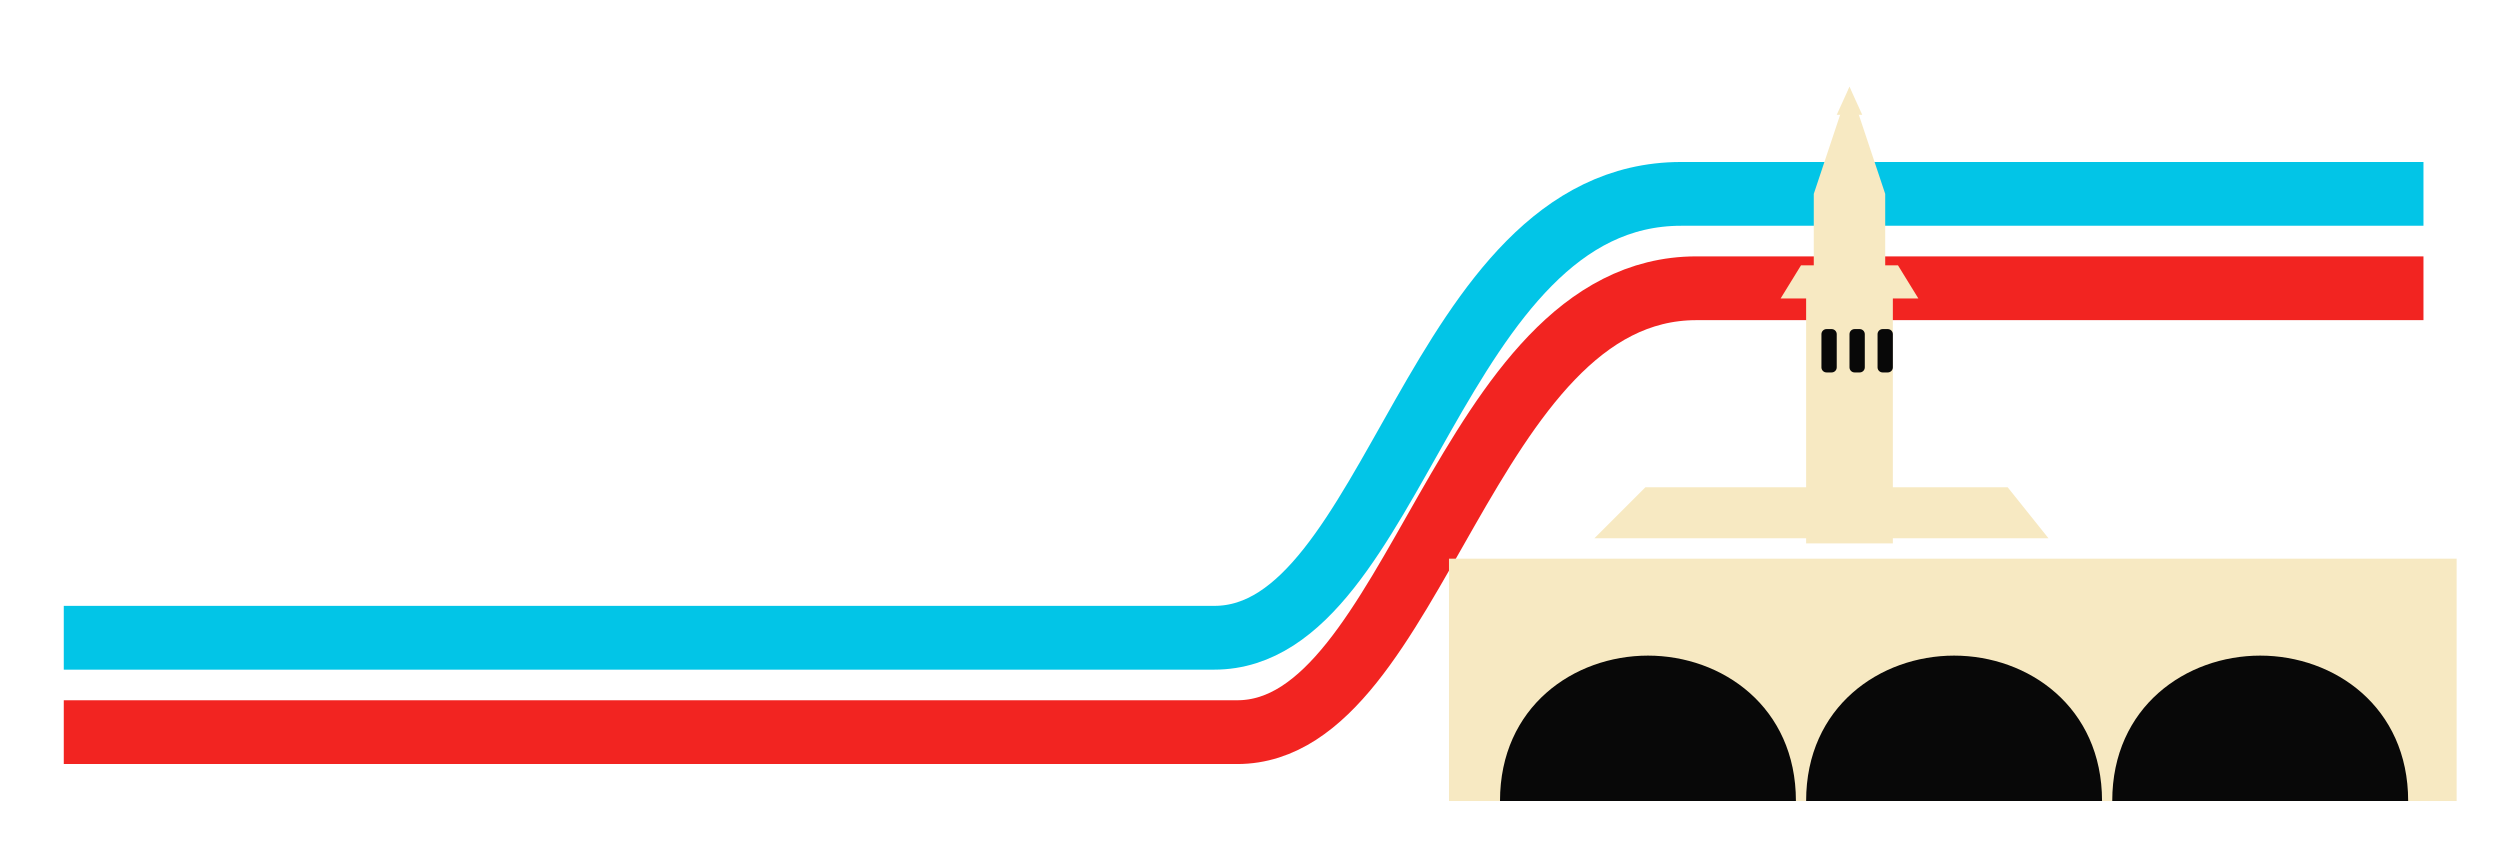
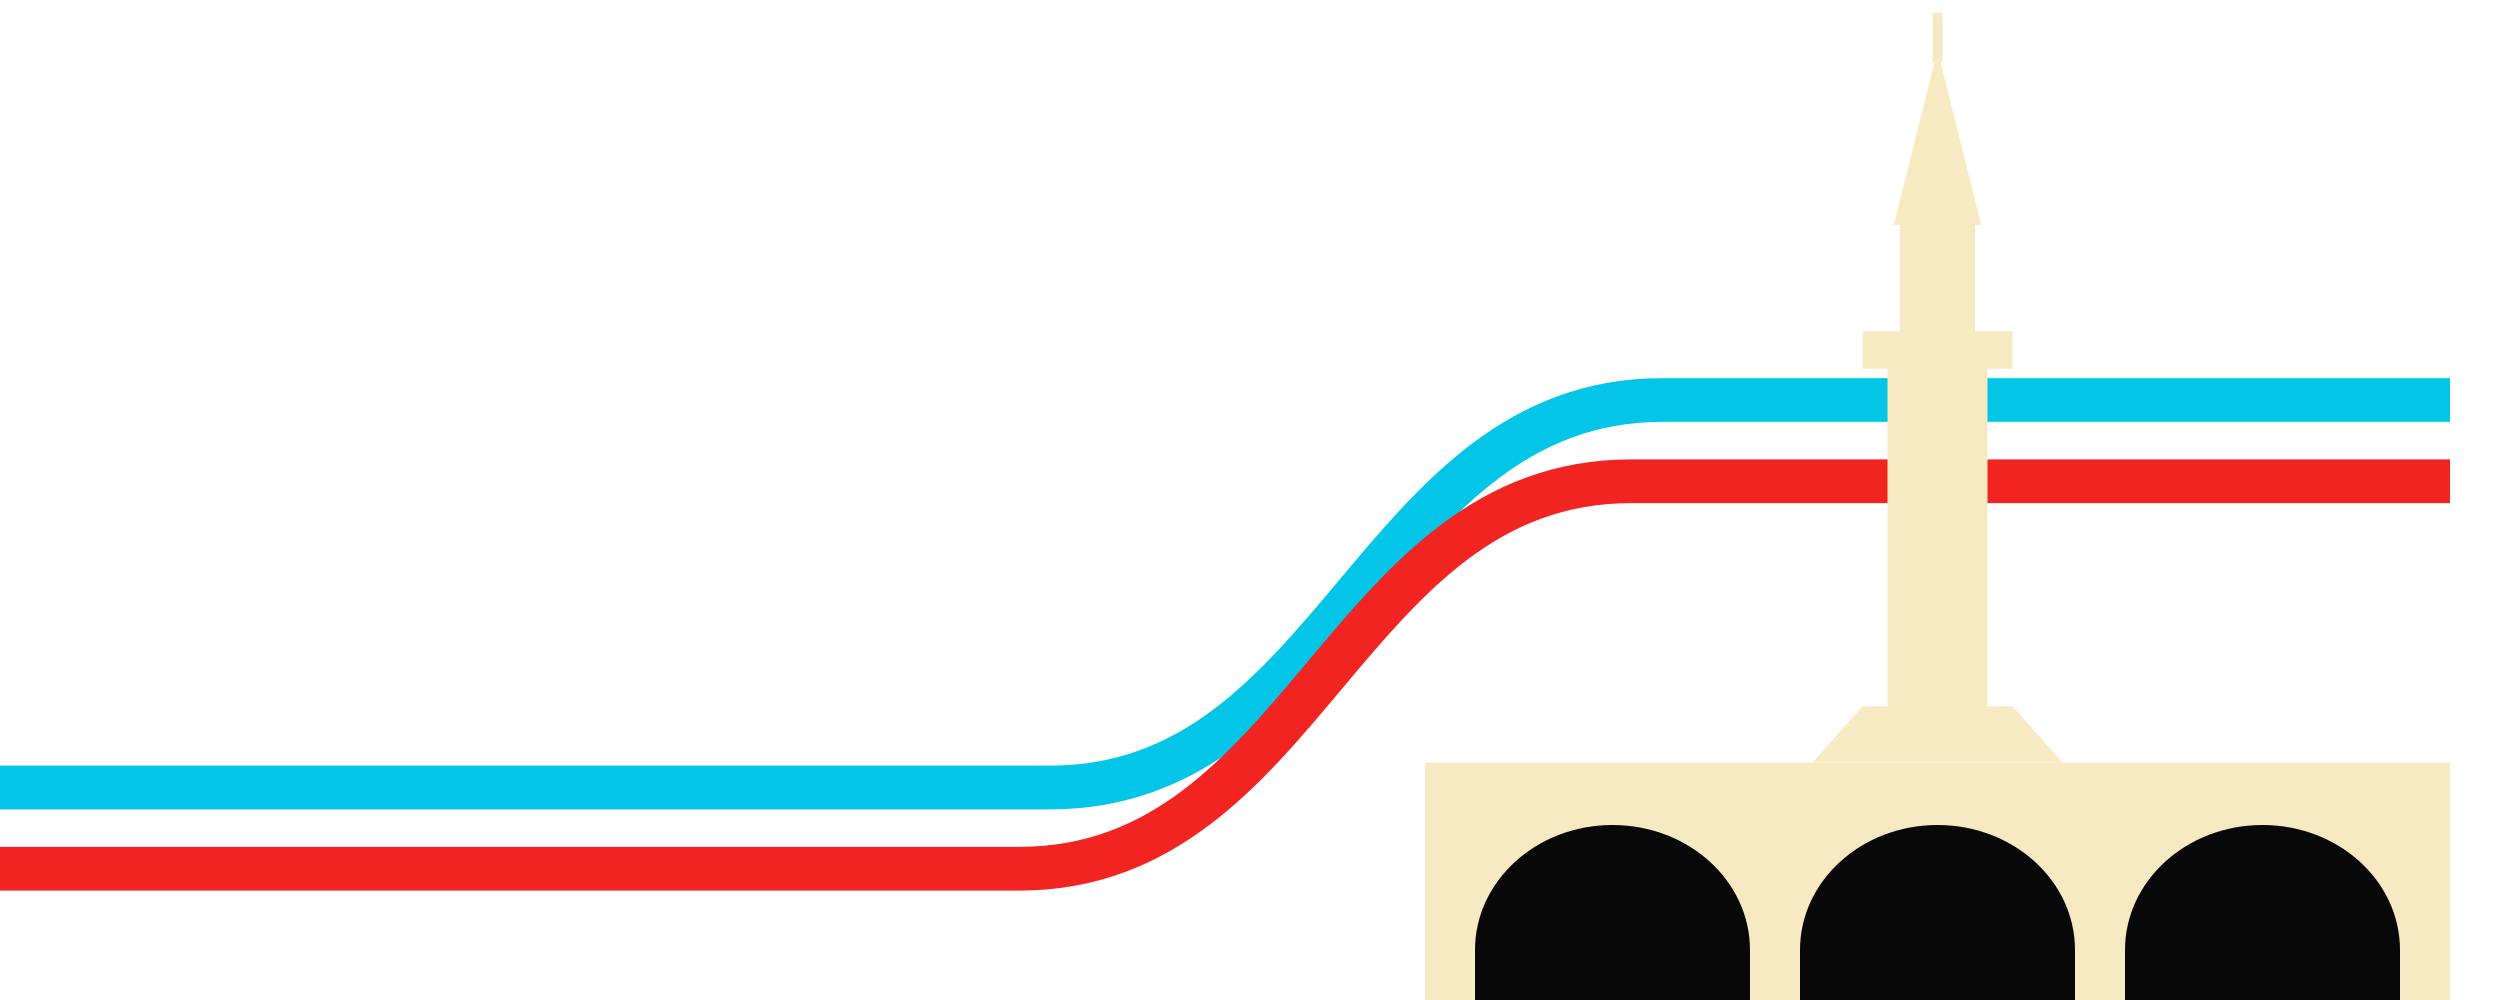
- <svg xmlns="http://www.w3.org/2000/svg" width="980" height="330" viewBox="0 0 980 330" role="img" aria-labelledby="title desc">
-   <g fill="none" stroke-width="25" stroke-linejoin="round">
-     <path d="M25 250H476C547 250 562 76 659 76H950" stroke="#02C5E7" />
-     <path d="M25 287H485C555 287 574 113 665 113H950" stroke="#F22421" />
+ <svg xmlns="http://www.w3.org/2000/svg" width="400" height="160" viewBox="0 0 400 160" role="img" aria-labelledby="title desc">
+   <g fill="none" stroke-width="7">
+     <path d="M0 126H168C214 126 220 64 266 64H392" stroke="#02C5E7" />
+     <path d="M0 139H163C209 139 215 77 261 77H392" stroke="#F22421" />
  </g>
  <g fill="#F7E9C2">
-     <path d="M568 219H963V314H568z" />
-     <path d="M625 211l20-20h142l16 20z" />
-     <path d="M708 213v-96h-10l8-13h5V76l14-42 14 42v28h5l8 13h-10v96z" />
-     <path d="M725 34l-5 11h10z" />
+     <path d="M228 122H392V160H228z" />
+     <path d="M290 122L298 113H322L330 122z" />
+     <path d="M302 58H318V114H302z" />
+     <path d="M298 53H322V59H298z" />
+     <path d="M304 35H316V54H304z" />
+     <path d="M303 36L310 8L317 36z" />
+     <path d="M309.2 2H310.8V10H309.2z" />
  </g>
  <g fill="#080808">
-     <path d="M588 314c0-37 29-57 58-57s58 20 58 57z" />
-     <path d="M708 314c0-37 29-57 58-57s58 20 58 57z" />
-     <path d="M828 314c0-37 29-57 58-57s58 20 58 57z" />
-     <rect x="714" y="129" width="6" height="17" rx="2" />
-     <rect x="725" y="129" width="6" height="17" rx="2" />
-     <rect x="736" y="129" width="6" height="17" rx="2" />
+     <path d="M236 160V152A22 20 0 0 1 280 152V160z" />
+     <path d="M288 160V152A22 20 0 0 1 332 152V160z" />
+     <path d="M340 160V152A22 20 0 0 1 384 152V160z" />
  </g>
</svg>
